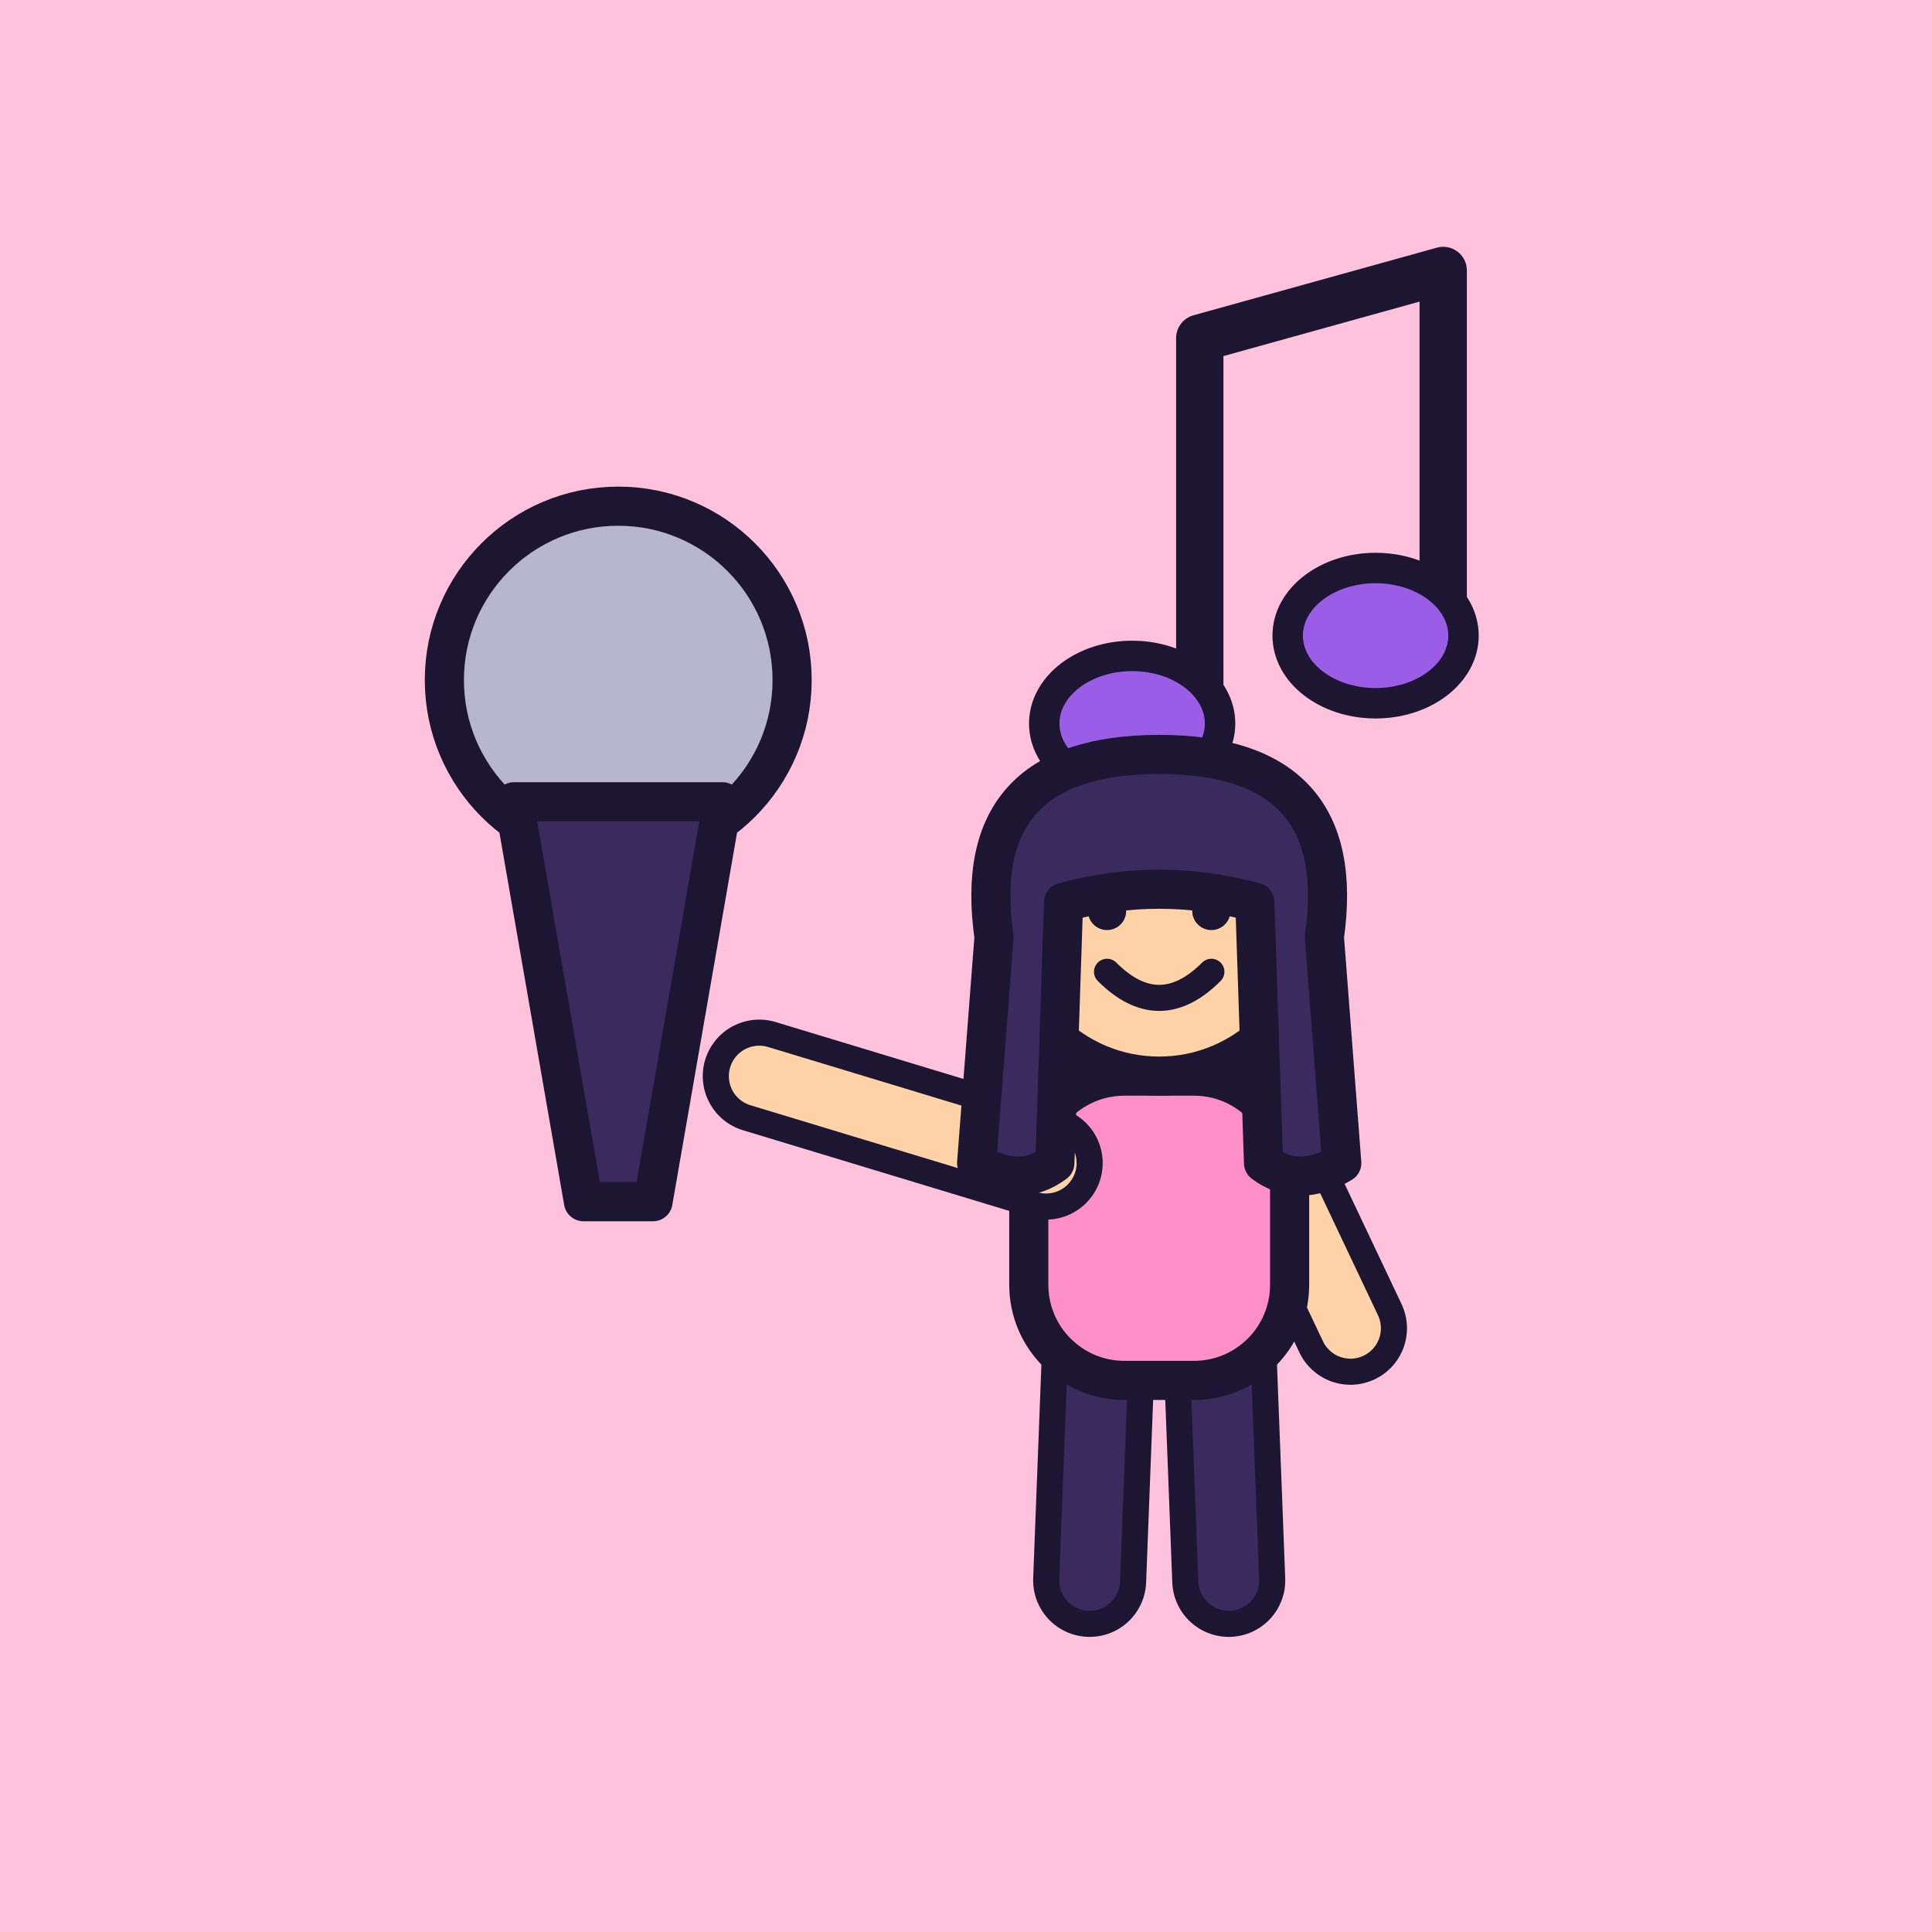
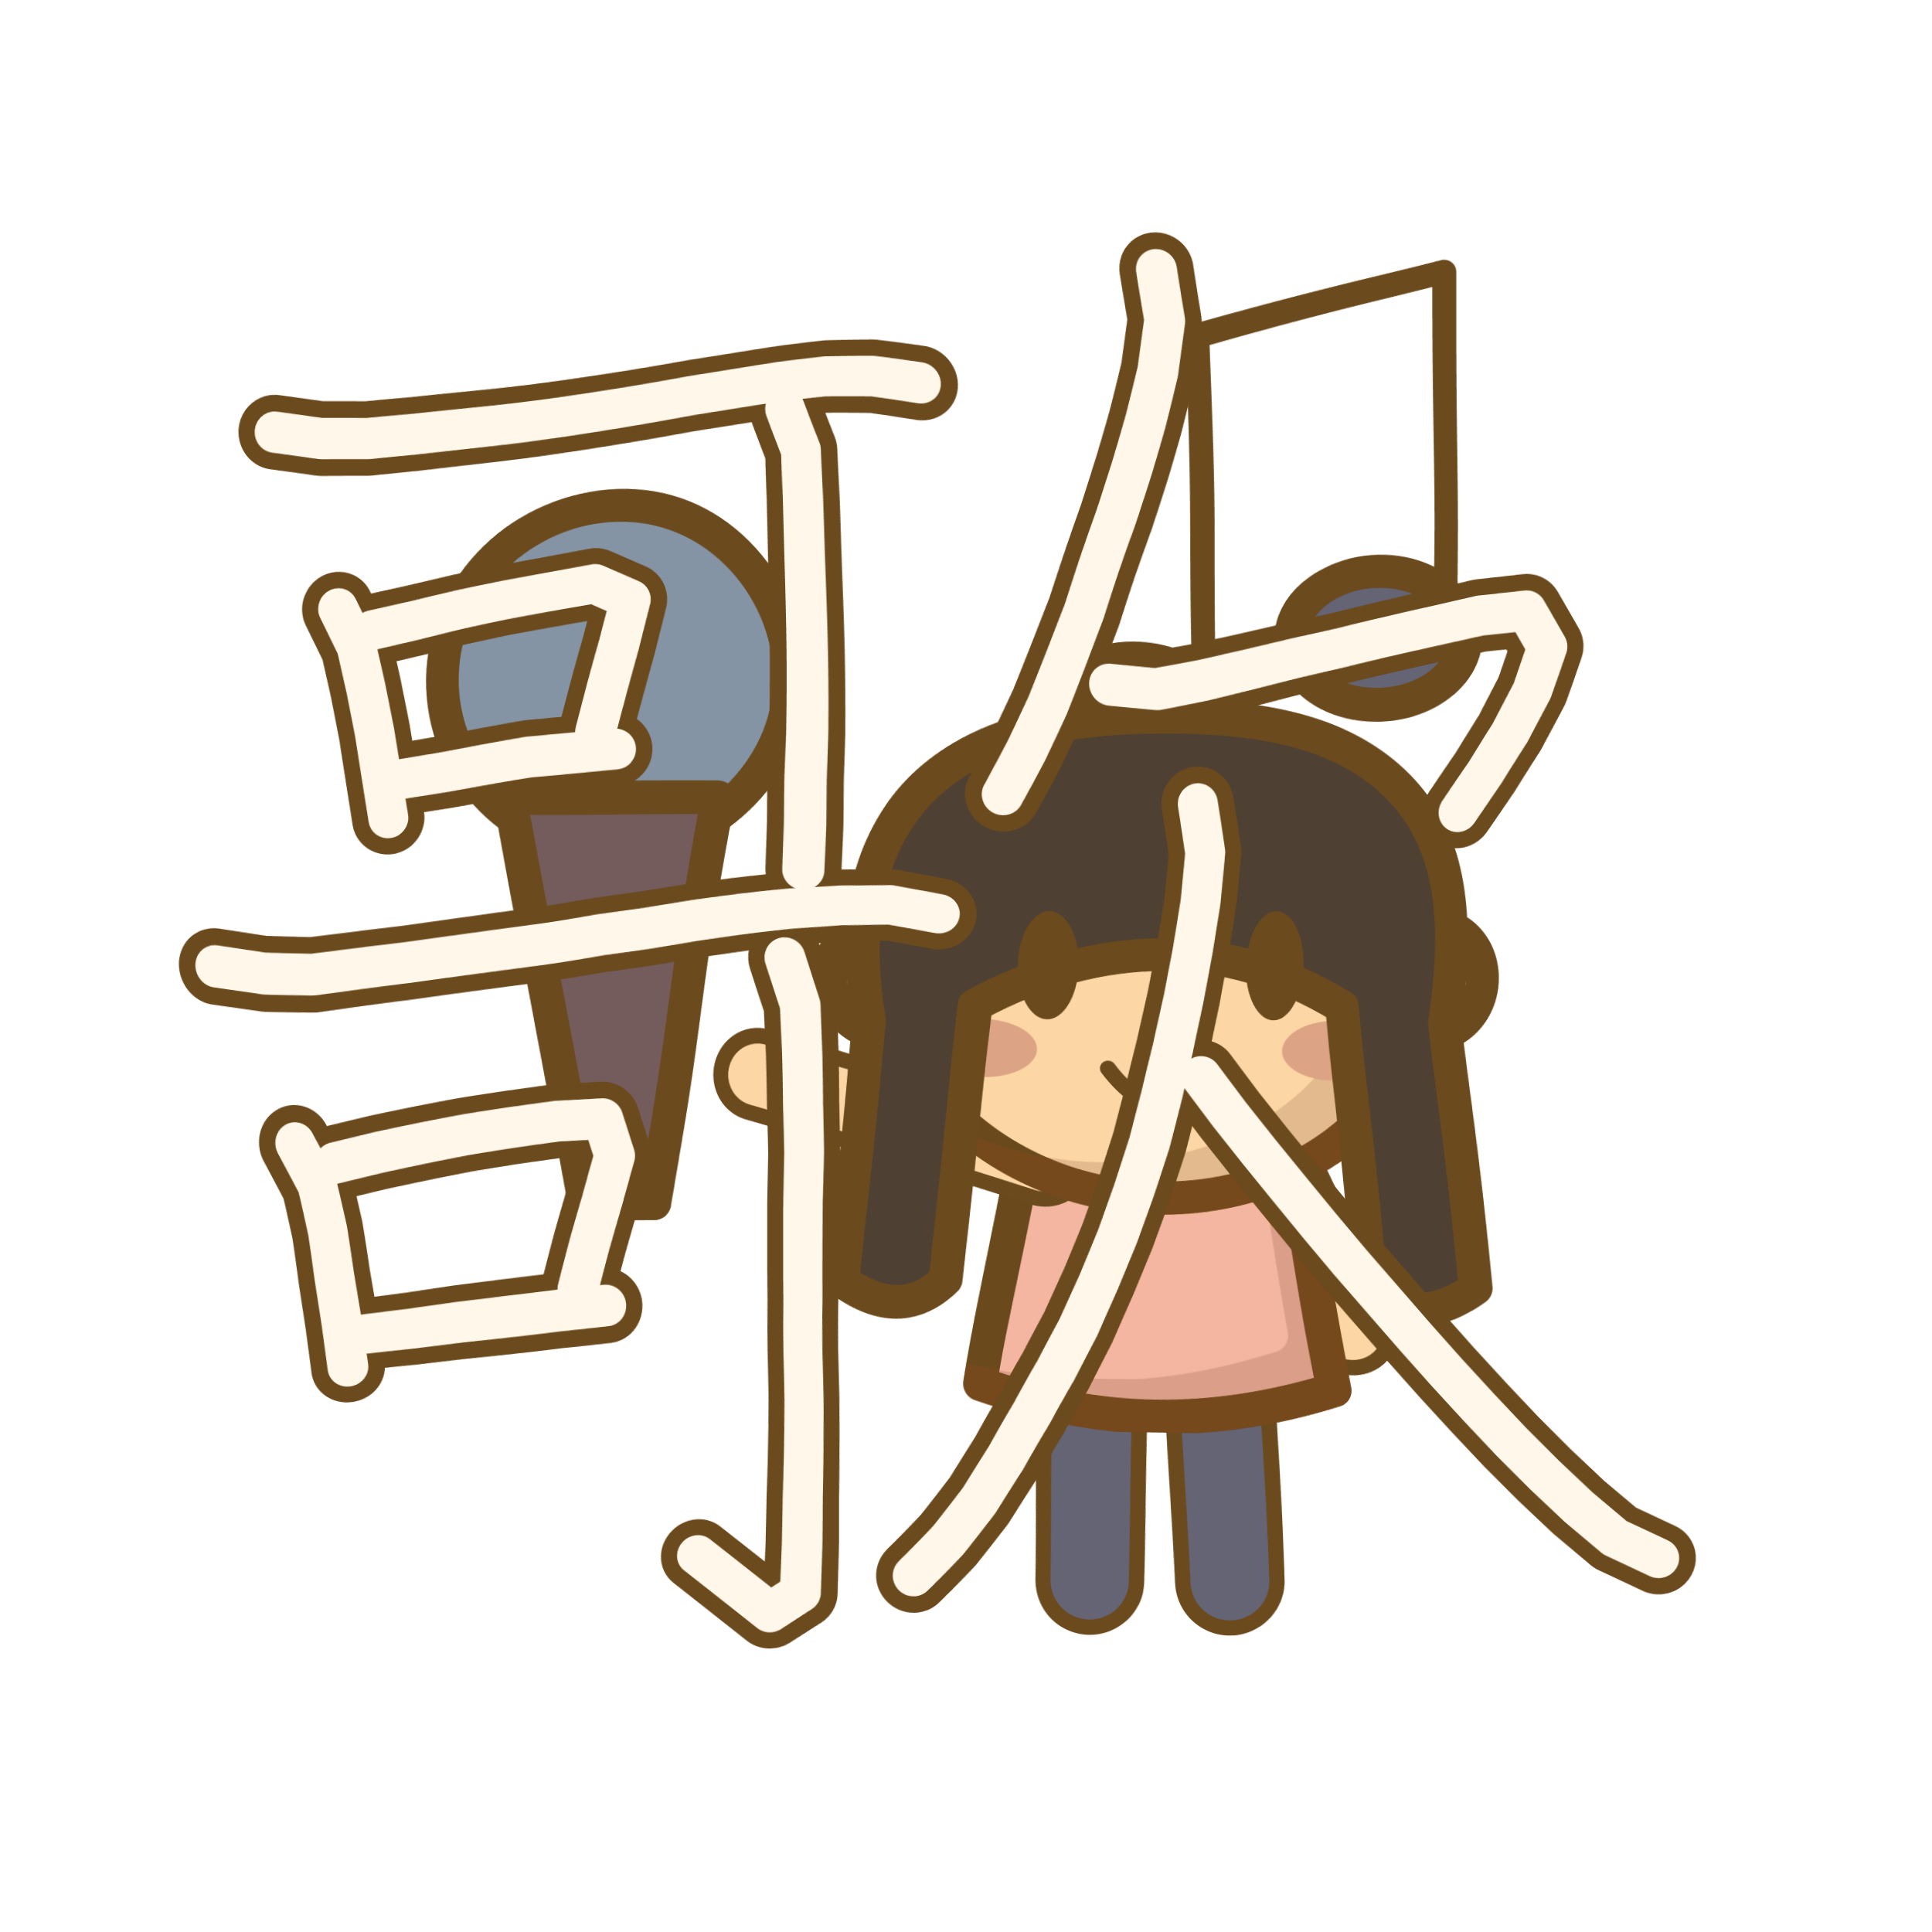
<svg xmlns="http://www.w3.org/2000/svg" viewBox="0 0 200 200">
-   <rect width="200" height="200" fill="#ffc2dc" stroke="none" />
-   <g stroke="#1c1633" stroke-width="4.5" stroke-linecap="round" stroke-linejoin="round" fill="none">
-     <g transform="translate(64 92) scale(.9 .9)">
-       <circle cy="-24" r="20" fill="#b8b5d0" />
-       <path d="M-12-10L-4 36h8l8-46z" fill="#3a2a5d" />
-     </g>
-     <g transform="translate(134 56) scale(.7 .7)">
-       <path d="M-14 26V-30l36-10v52" fill="none" stroke-width="7" />
-       <ellipse cx="-24" cy="27" rx="13" ry="10" fill="#9b5de5" />
-       <ellipse cx="12" cy="14" rx="13" ry="10" fill="#9b5de5" />
-     </g>
-     <g transform="translate(120 124) scale(-0.9 .9)">
-       <path d="M-7 18L-8 44" fill="none" stroke-width="13" />
-       <path d="M-7 18L-8 44" fill="none" stroke="#3a2a5d" stroke-width="7" />
-       <path d="M7 18L8 44" fill="none" stroke-width="13" />
-       <path d="M7 18L8 44" fill="none" stroke="#3a2a5d" stroke-width="7" />
-       <path d="M-13-4L-22 15" fill="none" stroke-width="13" />
-       <path d="M-13-4L-22 15" fill="none" stroke="#ffd2a8" stroke-width="7" />
-       <rect x="-15" y="-14" width="30" height="35" rx="11" fill="#ff8fc7" />
-       <path d="M13-4L46-14" fill="none" stroke-width="13" />
-       <path d="M13-4L46-14" fill="none" stroke="#ffd2a8" stroke-width="7" />
-       <circle cx="0" cy="-32" r="18" fill="#ffd2a8" />
-       <path d="M-19-30q-3-21 19-21t19 21l2 26q-5 3-9 0l-1-30q-11-3-22 0l-1 30q-4 3-9 0z" fill="#3a2a5d" />
-       <circle cx="-6" cy="-33" r="2.2" fill="#1c1633" stroke="none" />
-       <circle cx="6" cy="-33" r="2.2" fill="#1c1633" stroke="none" />
-       <path d="M-6-26q6 6 12 0" fill="none" stroke-width="3" />
+   <defs>
+     <filter id="w" filterUnits="userSpaceOnUse" x="-20" y="-20" width="240" height="240">
+       <feTurbulence type="fractalNoise" baseFrequency=".018" numOctaves="2" seed="146" />
+       <feDisplacementMap in="SourceGraphic" scale="2.6" />
+     </filter>
+     <filter id="s" x="-5%" y="-5%" width="110%" height="110%">
+       <feOffset in="SourceAlpha" dx="7" dy="-6" result="o" />
+       <feComposite in="SourceAlpha" in2="o" operator="out" result="c" />
+       <feFlood flood-color="#8a4a20" flood-opacity=".3" />
+       <feComposite in2="c" operator="in" result="d" />
+       <feMerge>
+         <feMergeNode in="SourceGraphic" />
+         <feMergeNode in="d" />
+       </feMerge>
+     </filter>
+   </defs>
+   <g filter="url(#w)">
+     <g stroke="#6b4a1e" stroke-linecap="round" stroke-linejoin="round" fill="none">
+       <g transform="translate(64.0 92.0) scale(0.900 0.900)" stroke-width="3.89">
+         <circle cy="-24" r="20" fill="#8494a4" />
+         <path d="M-12-10L-4 36h8l8-46z" fill="#745c5c" />
+       </g>
+       <g transform="translate(134.0 56.0) scale(0.700 0.700)" stroke-width="5.00">
+         <path d="M-14 26V-30l36-10v52" fill="none" stroke-width="3.5" />
+         <ellipse cx="-24" cy="27" rx="13" ry="10" fill="#646474" />
+         <ellipse cx="12" cy="14" rx="13" ry="10" fill="#646474" />
+       </g>
+       <g transform="translate(120.0 124.0) scale(-0.900 0.900)" stroke-width="3.89">
+         <path d="M-7 18L-8 44" fill="none" stroke-width="12.5" />
+         <path d="M-7 18L-8 44" fill="none" stroke="#646474" stroke-width="9" />
+         <path d="M7 18L8 44" fill="none" stroke-width="12.5" />
+         <path d="M7 18L8 44" fill="none" stroke="#646474" stroke-width="9" />
+         <path d="M-13-4L-22 15" fill="none" stroke-width="10.5" />
+         <path d="M-13-4L-22 15" fill="none" stroke="#fcd6a4" stroke-width="7" />
+         <path filter="url(#s)" d="M-15-6q15-7 30 0l5 28q-20 7-40 0z" fill="#f4b6a0" />
+         <path d="M13-4L46-14" fill="none" stroke-width="10.5" />
+         <path d="M13-4L46-14" fill="none" stroke="#fcd6a4" stroke-width="7" />
+         <circle cx="-31" cy="-25" r="6.5" fill="#fcd6a4" />
+         <circle cx="31" cy="-25" r="6.5" fill="#fcd6a4" />
+         <ellipse filter="url(#s)" cx="0" cy="-27" rx="31" ry="27" fill="#fcd6a4" />
+         <ellipse cx="-20" cy="-17" rx="6" ry="3.4" fill="#dca484" stroke="none" />
+         <ellipse cx="20" cy="-17" rx="6" ry="3.4" fill="#dca484" stroke="none" />
+         <path d="M-33-20q-6-36 33-36t33 36l3 30q-7 5-12 0l-3-32q-21-13-42 0l-3 32q-5 5-12 0z" fill="#4f4034" />
+         <ellipse cx="-13" cy="-27" rx="3.4" ry="6.4" fill="#6b4a1e" stroke="none" />
+         <ellipse cx="13" cy="-27" rx="3.4" ry="6.4" fill="#6b4a1e" stroke="none" />
+         <path d="M-6-15q6 8 12 0" fill="none" stroke-width="1.8" />
+       </g>
+       <g stroke-width="7.6">
+         <path transform="translate(6 6)" d="M22.2 38.5L27.0 39.2L31.9 39.2L36.7 38.7L41.5 38.1L46.4 37.5L51.2 36.9L56.0 36.3L60.9 35.7L65.7 35.1L70.6 34.6L75.4 34.1L80.2 33.7L85.1 33.7L89.9 34.3" />
+         <path transform="translate(6 6)" d="M28.7 56.7L30.7 60.7L31.8 65.2L32.8 69.8L33.6 74.3L34.4 78.9" />
+         <path transform="translate(6 6)" d="M32.3 59.1L37.0 58.2L41.7 57.2L46.4 56.3L51.1 55.5L55.8 54.7L59.6 56.4L58.5 61.1L57.3 65.7L56.1 70.3" />
+         <path transform="translate(6 6)" d="M35.9 74.8L40.4 74.2L44.8 73.5L49.2 72.8L53.7 72.4L58.2 72.0" />
+         <path transform="translate(6 6)" d="M75.9 36.9L77.6 41.3L77.7 46.1L77.7 50.9L77.7 55.7L77.7 60.4L77.7 65.2L77.7 70.0L77.6 74.8L77.6 79.6L77.5 84.4" />
+         <path transform="translate(6 6)" d="M16.6 94.3L21.6 95.0L26.6 95.1L31.5 94.5L36.5 93.9L41.5 93.2L46.4 92.5L51.4 91.8L56.4 91.0L61.4 90.4L66.4 89.7L71.3 89.1L76.3 88.5L81.3 88.0L86.3 87.8L91.2 88.6" />
+         <path transform="translate(6 6)" d="M24.0 111.8L26.2 116.0L27.3 120.8L28.1 125.7L29.0 130.5L29.8 135.3" />
+         <path transform="translate(6 6)" d="M28.1 113.9L32.8 113.0L37.5 112.2L42.2 111.4L46.8 110.7L51.6 110.0L56.3 109.7L57.5 113.5L56.2 118.1L54.8 122.7L53.5 127.2" />
+         <path transform="translate(6 6)" d="M31.3 131.8L36.3 131.2L41.3 130.5L46.3 129.9L51.4 129.3L56.4 128.8" />
+         <path transform="translate(6 6)" d="M75.7 93.6L77.2 98.4L77.3 103.4L77.3 108.5L77.4 113.5L77.3 118.6L77.3 123.6L77.3 128.6L77.2 133.7L77.2 138.7L77.1 143.8L77.0 148.9L77.0 153.9L76.9 158.9L73.8 161.0L69.9 157.9L66.0 154.8" />
+         <path transform="translate(6 6)" d="M114.2 22.4L114.9 27.5L114.0 32.6L112.6 37.6L111.1 42.5L109.5 47.5L107.8 52.3L106.1 57.2L104.1 62.0L102.1 66.7L99.8 71.4L97.4 75.9" />
+         <path transform="translate(6 6)" d="M108.5 64.5L113.3 64.9L118.1 64.0L123.0 62.9L127.8 61.8L132.6 60.8L137.4 59.7L142.2 58.6L147.0 57.5L151.8 57.0L154.0 60.8L152.5 65.4L150.3 69.8L147.7 74.0L144.9 78.0" />
+         <path transform="translate(6 6)" d="M117.3 76.5L118.1 81.6L117.7 86.8L117.0 92.0L116.2 97.0L115.2 102.2L114.1 107.2L112.9 112.2L111.4 117.2L109.8 122.1L108.0 126.9L106.0 131.8L103.8 136.3L101.3 140.8L98.5 145.3L95.5 149.5L92.1 153.4L88.4 157.0" />
+         <path transform="translate(6 6)" d="M118.1 105.2L121.1 109.2L124.2 113.1L127.3 116.9L130.5 120.8L133.6 124.5L136.9 128.3L140.2 132.1L143.4 135.7L146.8 139.4L150.2 143.0L153.7 146.5L157.3 149.9L161.1 153.1L165.6 155.2" />
+       </g>
+       <g stroke="#fff8ea" stroke-width="4.2">
+         <path transform="translate(6 6)" d="M22.2 38.5L27.0 39.2L31.9 39.2L36.7 38.7L41.5 38.1L46.4 37.5L51.2 36.9L56.0 36.3L60.9 35.7L65.7 35.1L70.6 34.6L75.4 34.1L80.2 33.7L85.1 33.7L89.9 34.3" />
+         <path transform="translate(6 6)" d="M28.7 56.7L30.7 60.7L31.8 65.2L32.8 69.8L33.6 74.3L34.4 78.9" />
+         <path transform="translate(6 6)" d="M32.3 59.1L37.0 58.2L41.7 57.2L46.4 56.3L51.1 55.5L55.8 54.7L59.6 56.4L58.5 61.1L57.3 65.7L56.1 70.3" />
+         <path transform="translate(6 6)" d="M35.9 74.8L40.4 74.2L44.8 73.5L49.2 72.8L53.7 72.4L58.2 72.0" />
+         <path transform="translate(6 6)" d="M75.9 36.9L77.6 41.3L77.7 46.1L77.7 50.9L77.7 55.7L77.7 60.4L77.7 65.2L77.7 70.0L77.6 74.8L77.6 79.6L77.5 84.4" />
+         <path transform="translate(6 6)" d="M16.6 94.3L21.6 95.0L26.6 95.1L31.5 94.5L36.5 93.9L41.5 93.2L46.4 92.5L51.4 91.8L56.4 91.0L61.4 90.4L66.4 89.7L71.3 89.1L76.3 88.5L81.3 88.0L86.3 87.8L91.2 88.6" />
+         <path transform="translate(6 6)" d="M24.0 111.8L26.2 116.0L27.3 120.8L28.1 125.7L29.0 130.5L29.8 135.3" />
+         <path transform="translate(6 6)" d="M28.1 113.9L32.8 113.0L37.5 112.2L42.2 111.4L46.8 110.7L51.6 110.0L56.3 109.7L57.5 113.5L56.2 118.1L54.8 122.7L53.5 127.2" />
+         <path transform="translate(6 6)" d="M31.3 131.8L36.3 131.2L41.3 130.5L46.3 129.9L51.4 129.3L56.4 128.8" />
+         <path transform="translate(6 6)" d="M75.7 93.6L77.2 98.4L77.3 103.4L77.3 108.5L77.4 113.5L77.3 118.6L77.3 123.6L77.3 128.6L77.2 133.7L77.2 138.7L77.1 143.8L77.0 148.9L77.0 153.9L76.9 158.9L73.8 161.0L69.9 157.9L66.0 154.8" />
+         <path transform="translate(6 6)" d="M114.2 22.4L114.9 27.5L114.0 32.6L112.6 37.6L111.1 42.5L109.5 47.5L107.8 52.3L106.1 57.2L104.1 62.0L102.1 66.7L99.8 71.4L97.4 75.9" />
+         <path transform="translate(6 6)" d="M108.5 64.5L113.3 64.9L118.1 64.0L123.0 62.9L127.8 61.8L132.6 60.8L137.4 59.7L142.2 58.6L147.0 57.5L151.8 57.0L154.0 60.8L152.5 65.4L150.3 69.8L147.7 74.0L144.9 78.0" />
+         <path transform="translate(6 6)" d="M117.3 76.5L118.1 81.6L117.7 86.8L117.0 92.0L116.2 97.0L115.2 102.2L114.1 107.2L112.9 112.2L111.4 117.2L109.8 122.1L108.0 126.9L106.0 131.8L103.8 136.3L101.3 140.8L98.5 145.3L95.5 149.5L92.1 153.4L88.4 157.0" />
+         <path transform="translate(6 6)" d="M118.1 105.2L121.1 109.2L124.2 113.1L127.3 116.9L130.5 120.8L133.6 124.5L136.9 128.3L140.2 132.1L143.4 135.7L146.8 139.4L150.2 143.0L153.7 146.5L157.3 149.9L161.1 153.1L165.6 155.2" />
+       </g>
    </g>
  </g>
</svg>
